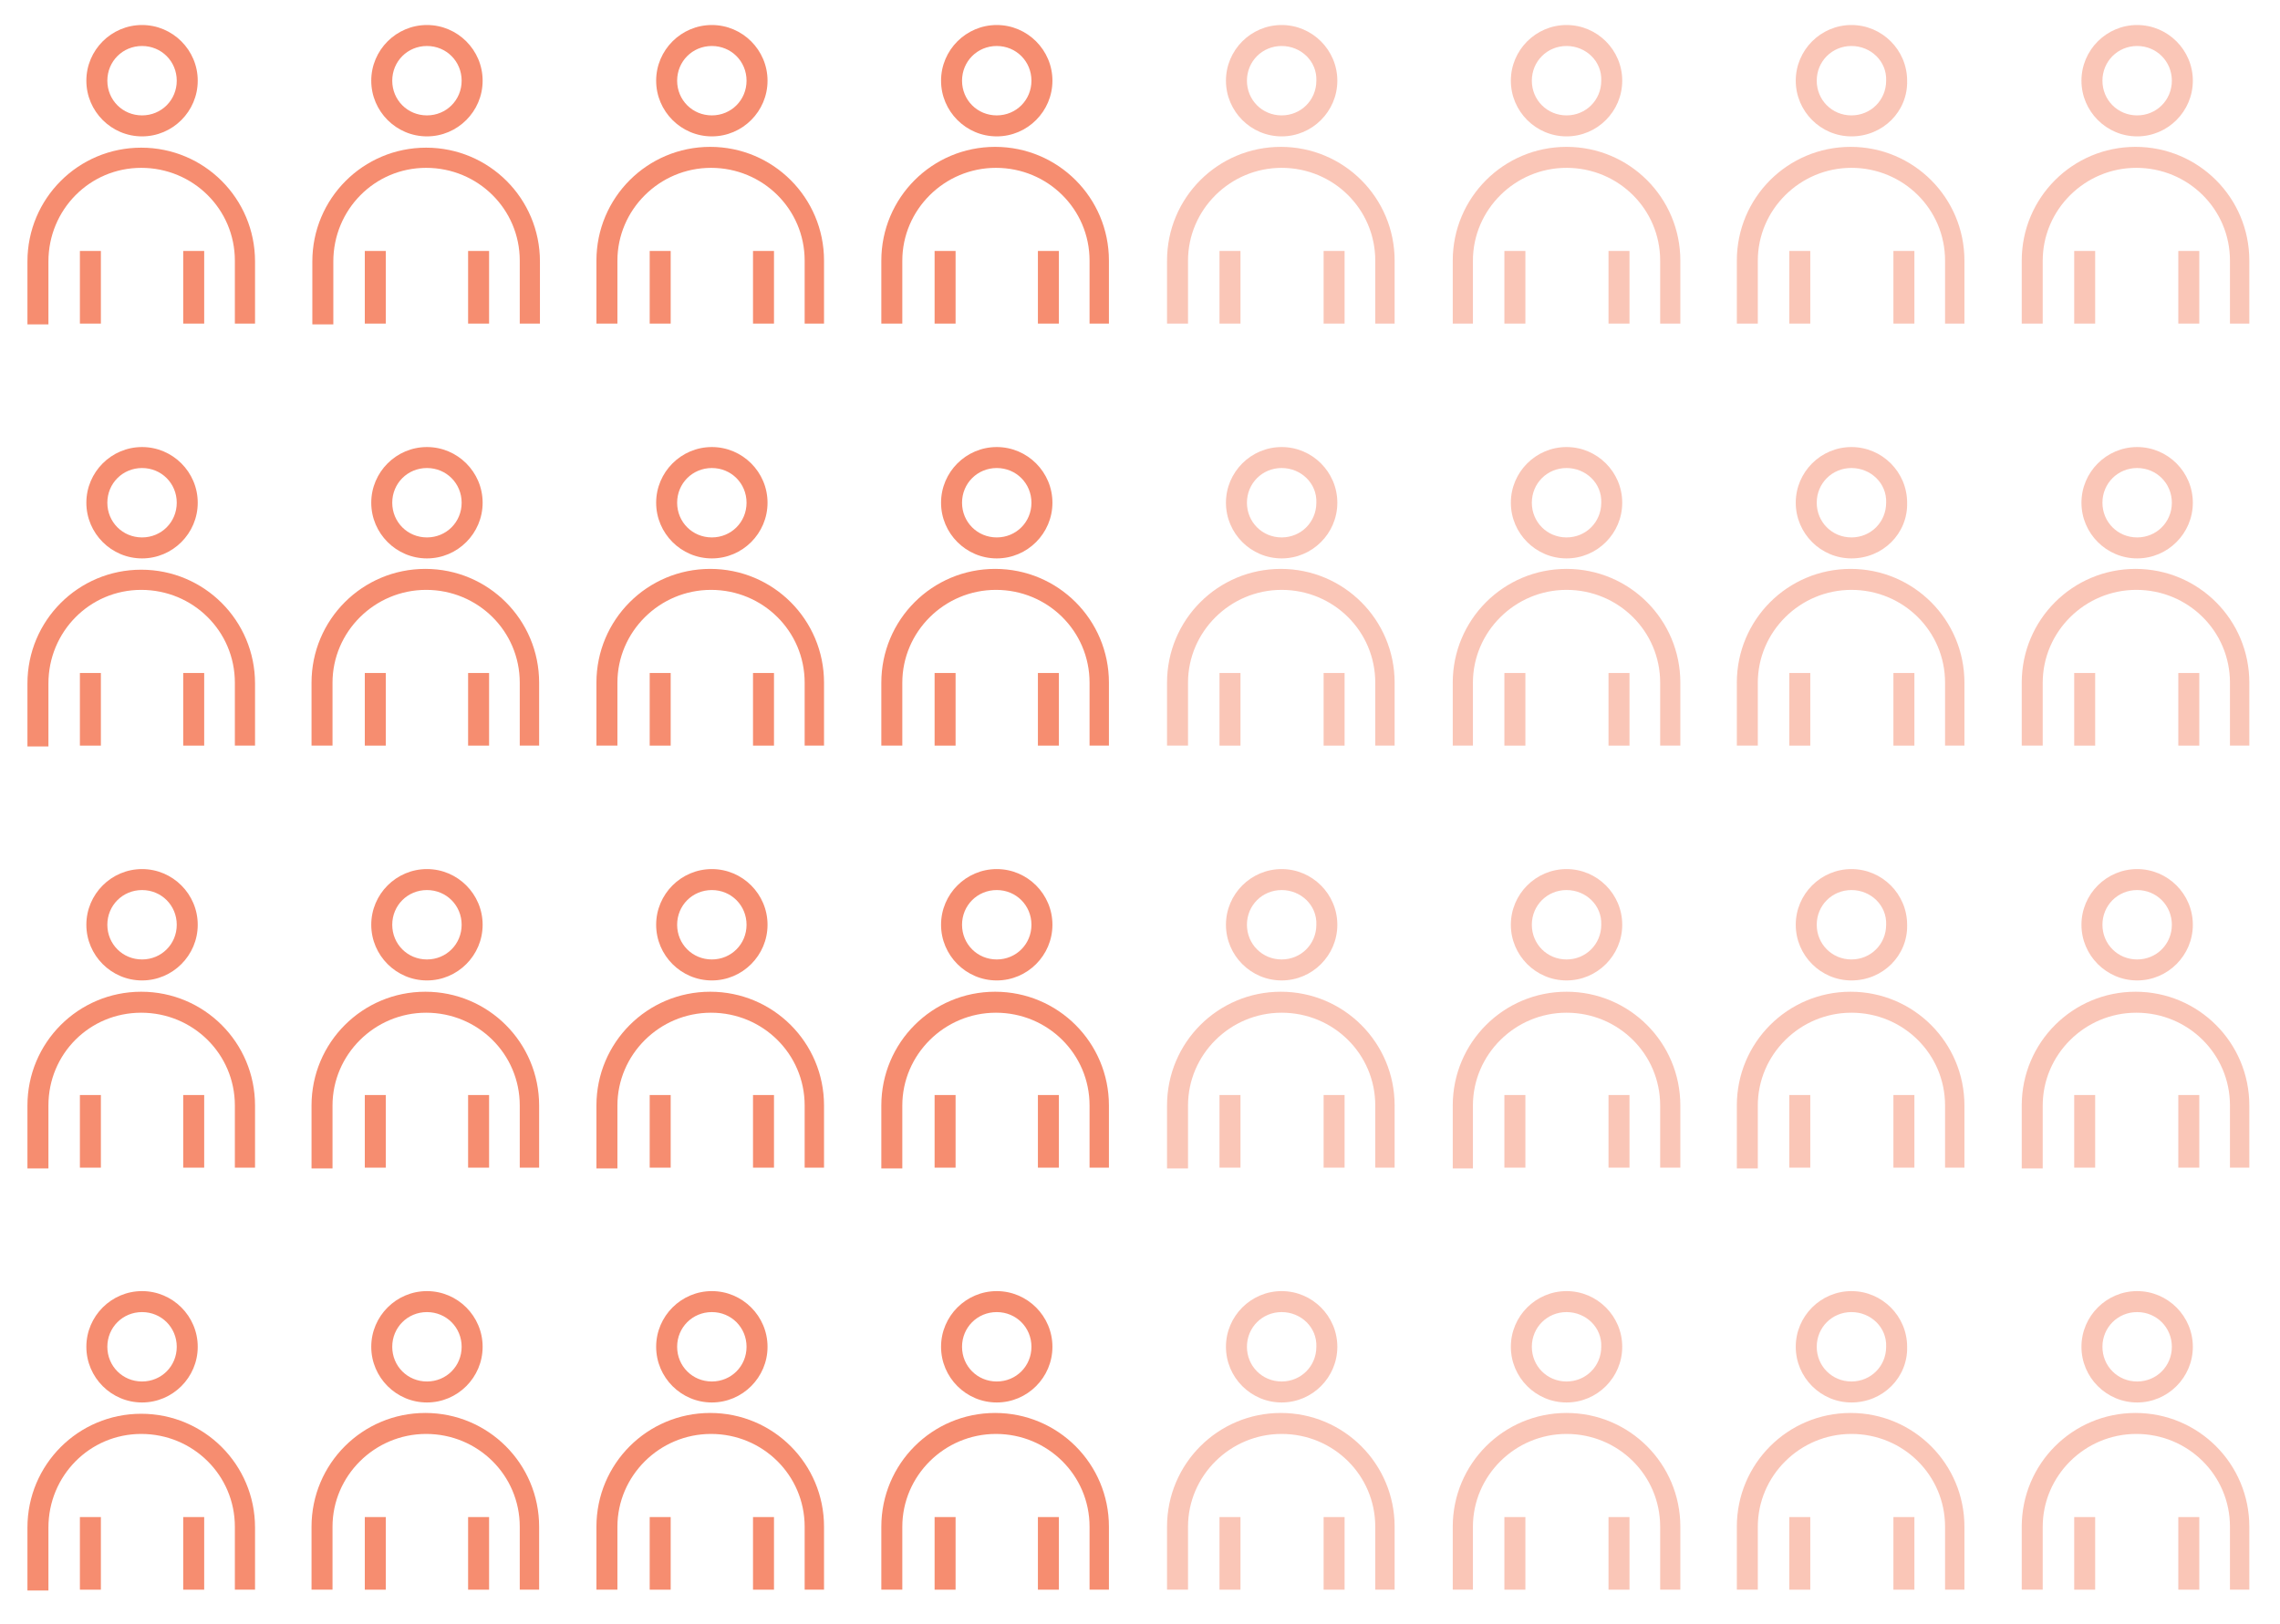
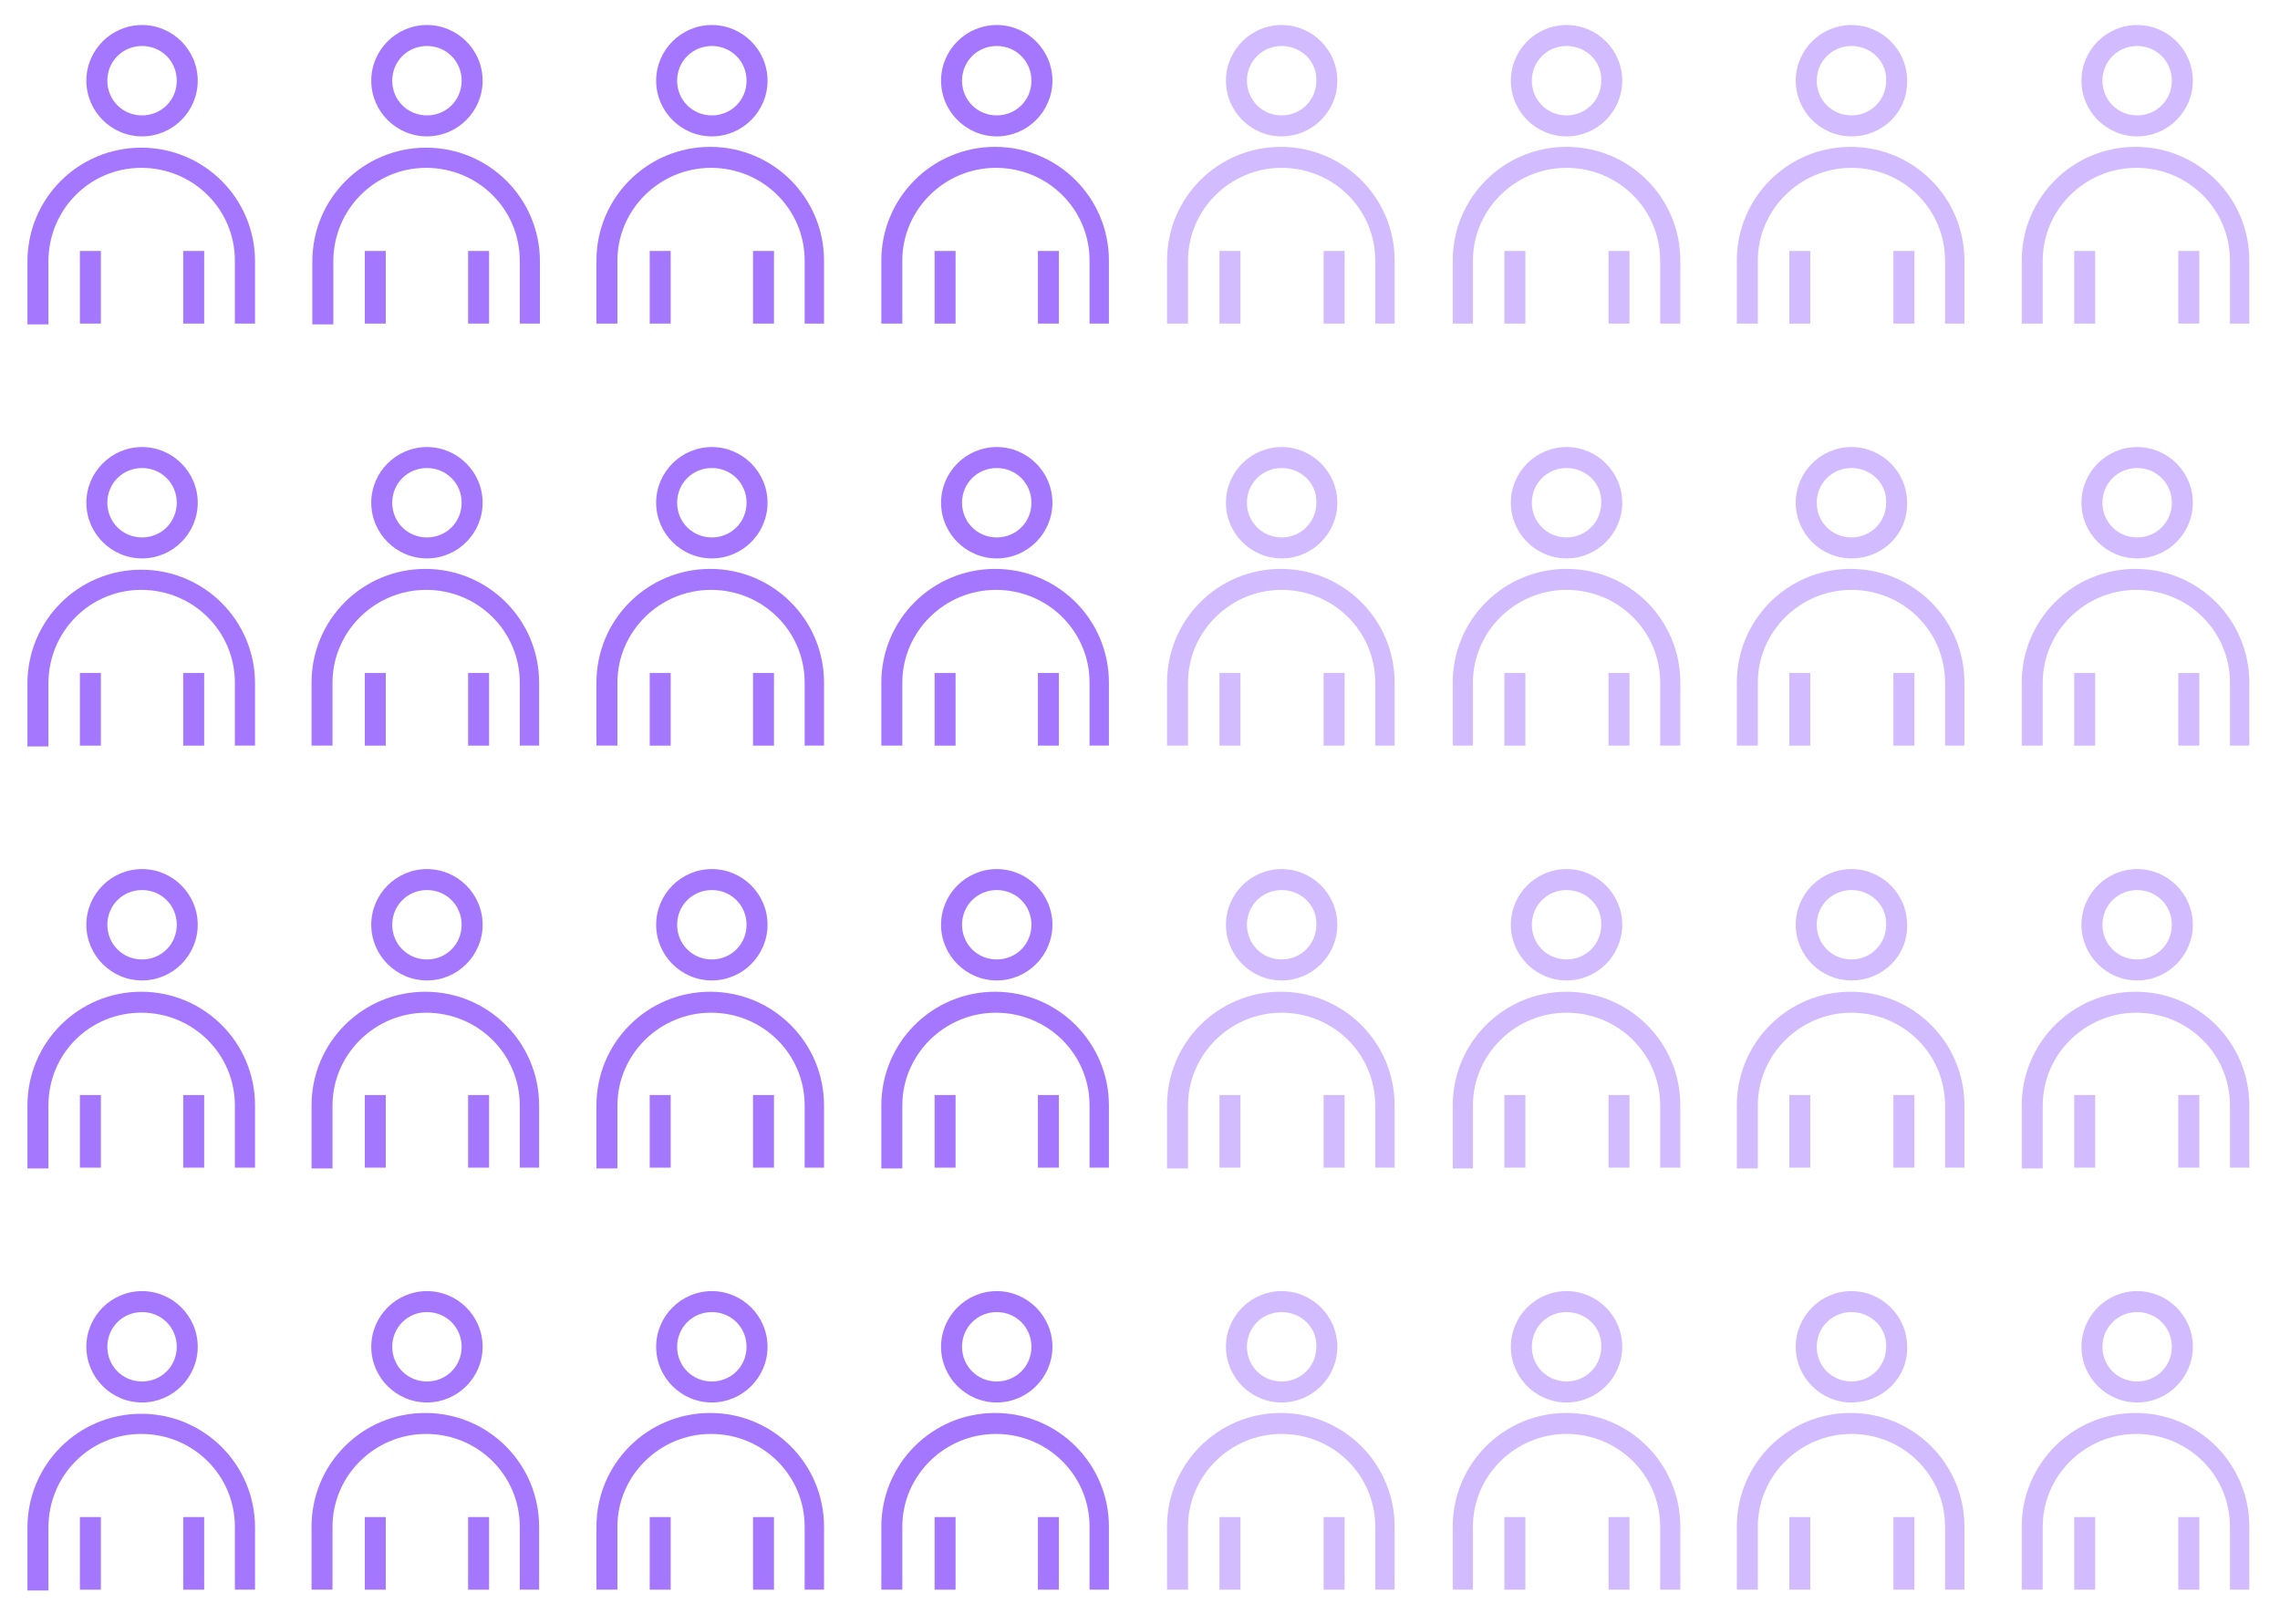
<svg xmlns="http://www.w3.org/2000/svg" version="1.1" id="Layer_1" x="0px" y="0px" viewBox="0 0 282.5 201.2" style="enable-background:new 0 0 282.5 201.2;" xml:space="preserve">
  <style type="text/css">
- 	.st0{fill:#F68D70;}
+ 	.st0{fill:#a577ff;}
	.st1{opacity:0.5;}
</style>
  <g>
    <path class="st0" d="M17.6,16.9c-3.8,0-6.9-3.1-6.9-6.9c0-3.8,3.1-6.9,6.9-6.9c3.8,0,6.9,3.1,6.9,6.9   C24.5,13.8,21.4,16.9,17.6,16.9z M17.6,5.7c-2.4,0-4.3,1.9-4.3,4.3c0,2.4,1.9,4.3,4.3,4.3c2.4,0,4.3-1.9,4.3-4.3   C21.9,7.6,20,5.7,17.6,5.7z" />
    <path class="st0" d="M31.7,40.1h-2.6v-7.8c0-6.4-5.2-11.5-11.6-11.5S6,26,6,32.4v7.8H3.4v-7.8c0-7.8,6.3-14.1,14.1-14.1   c7.8,0,14.1,6.3,14.1,14.1V40.1z" />
    <rect x="22.7" y="31.1" class="st0" width="2.6" height="9" />
    <rect x="9.9" y="31.1" class="st0" width="2.6" height="9" />
  </g>
  <g>
    <path class="st0" d="M52.9,16.9c-3.8,0-6.9-3.1-6.9-6.9c0-3.8,3.1-6.9,6.9-6.9c3.8,0,6.9,3.1,6.9,6.9   C59.8,13.8,56.7,16.9,52.9,16.9z M52.9,5.7c-2.4,0-4.3,1.9-4.3,4.3c0,2.4,1.9,4.3,4.3,4.3c2.4,0,4.3-1.9,4.3-4.3   C57.2,7.6,55.3,5.7,52.9,5.7z" />
    <path class="st0" d="M67,40.1h-2.6v-7.8c0-6.4-5.2-11.5-11.6-11.5S41.3,26,41.3,32.4v7.8h-2.6v-7.8c0-7.8,6.3-14.1,14.1-14.1   c7.8,0,14.1,6.3,14.1,14.1V40.1z" />
    <rect x="58" y="31.1" class="st0" width="2.6" height="9" />
    <rect x="45.2" y="31.1" class="st0" width="2.6" height="9" />
  </g>
  <g>
    <path class="st0" d="M88.2,16.9c-3.8,0-6.9-3.1-6.9-6.9c0-3.8,3.1-6.9,6.9-6.9c3.8,0,6.9,3.1,6.9,6.9C95.1,13.8,92,16.9,88.2,16.9z    M88.2,5.7c-2.4,0-4.3,1.9-4.3,4.3c0,2.4,1.9,4.3,4.3,4.3c2.4,0,4.3-1.9,4.3-4.3C92.5,7.6,90.6,5.7,88.2,5.7z" />
    <path class="st0" d="M102.3,40.1h-2.6v-7.8c0-6.4-5.2-11.5-11.6-11.5c-6.4,0-11.6,5.2-11.6,11.5v7.8h-2.6v-7.8   c0-7.8,6.3-14.1,14.1-14.1c7.8,0,14.1,6.3,14.1,14.1V40.1z" />
    <rect x="93.3" y="31.1" class="st0" width="2.6" height="9" />
    <rect x="80.5" y="31.1" class="st0" width="2.6" height="9" />
  </g>
  <g>
    <path class="st0" d="M123.5,16.9c-3.8,0-6.9-3.1-6.9-6.9c0-3.8,3.1-6.9,6.9-6.9c3.8,0,6.9,3.1,6.9,6.9   C130.4,13.8,127.3,16.9,123.5,16.9z M123.5,5.7c-2.4,0-4.3,1.9-4.3,4.3c0,2.4,1.9,4.3,4.3,4.3c2.4,0,4.3-1.9,4.3-4.3   C127.8,7.6,125.9,5.7,123.5,5.7z" />
    <path class="st0" d="M137.6,40.1h-2.6v-7.8c0-6.4-5.2-11.5-11.6-11.5s-11.6,5.2-11.6,11.5v7.8h-2.6v-7.8c0-7.8,6.3-14.1,14.1-14.1   c7.8,0,14.1,6.3,14.1,14.1V40.1z" />
    <rect x="128.6" y="31.1" class="st0" width="2.6" height="9" />
    <rect x="115.8" y="31.1" class="st0" width="2.6" height="9" />
  </g>
  <g class="st1">
    <path class="st0" d="M158.8,16.9c-3.8,0-6.9-3.1-6.9-6.9c0-3.8,3.1-6.9,6.9-6.9c3.8,0,6.9,3.1,6.9,6.9   C165.7,13.8,162.6,16.9,158.8,16.9z M158.8,5.7c-2.4,0-4.3,1.9-4.3,4.3c0,2.4,1.9,4.3,4.3,4.3c2.4,0,4.3-1.9,4.3-4.3   C163.2,7.6,161.2,5.7,158.8,5.7z" />
    <path class="st0" d="M173,40.1h-2.6v-7.8c0-6.4-5.2-11.5-11.6-11.5s-11.6,5.2-11.6,11.5v7.8h-2.6v-7.8c0-7.8,6.3-14.1,14.1-14.1   c7.8,0,14.1,6.3,14.1,14.1V40.1z" />
    <rect x="164" y="31.1" class="st0" width="2.6" height="9" />
    <rect x="151.1" y="31.1" class="st0" width="2.6" height="9" />
  </g>
  <g class="st1">
    <path class="st0" d="M194.1,16.9c-3.8,0-6.9-3.1-6.9-6.9c0-3.8,3.1-6.9,6.9-6.9c3.8,0,6.9,3.1,6.9,6.9   C201,13.8,197.9,16.9,194.1,16.9z M194.1,5.7c-2.4,0-4.3,1.9-4.3,4.3c0,2.4,1.9,4.3,4.3,4.3c2.4,0,4.3-1.9,4.3-4.3   C198.5,7.6,196.5,5.7,194.1,5.7z" />
    <path class="st0" d="M208.3,40.1h-2.6v-7.8c0-6.4-5.2-11.5-11.6-11.5s-11.6,5.2-11.6,11.5v7.8H180v-7.8c0-7.8,6.3-14.1,14.1-14.1   c7.8,0,14.1,6.3,14.1,14.1V40.1z" />
    <rect x="199.3" y="31.1" class="st0" width="2.6" height="9" />
    <rect x="186.4" y="31.1" class="st0" width="2.6" height="9" />
  </g>
  <g class="st1">
    <path class="st0" d="M229.4,16.9c-3.8,0-6.9-3.1-6.9-6.9c0-3.8,3.1-6.9,6.9-6.9c3.8,0,6.9,3.1,6.9,6.9   C236.4,13.8,233.3,16.9,229.4,16.9z M229.4,5.7c-2.4,0-4.3,1.9-4.3,4.3c0,2.4,1.9,4.3,4.3,4.3c2.4,0,4.3-1.9,4.3-4.3   C233.8,7.6,231.8,5.7,229.4,5.7z" />
    <path class="st0" d="M243.6,40.1H241v-7.8c0-6.4-5.2-11.5-11.6-11.5c-6.4,0-11.6,5.2-11.6,11.5v7.8h-2.6v-7.8   c0-7.8,6.3-14.1,14.1-14.1c7.8,0,14.1,6.3,14.1,14.1V40.1z" />
    <rect x="234.6" y="31.1" class="st0" width="2.6" height="9" />
    <rect x="221.7" y="31.1" class="st0" width="2.6" height="9" />
  </g>
  <g class="st1">
    <path class="st0" d="M264.8,16.9c-3.8,0-6.9-3.1-6.9-6.9c0-3.8,3.1-6.9,6.9-6.9c3.8,0,6.9,3.1,6.9,6.9   C271.7,13.8,268.6,16.9,264.8,16.9z M264.8,5.7c-2.4,0-4.3,1.9-4.3,4.3c0,2.4,1.9,4.3,4.3,4.3c2.4,0,4.3-1.9,4.3-4.3   C269.1,7.6,267.2,5.7,264.8,5.7z" />
    <path class="st0" d="M278.9,40.1h-2.6v-7.8c0-6.4-5.2-11.5-11.6-11.5s-11.6,5.2-11.6,11.5v7.8h-2.6v-7.8c0-7.8,6.3-14.1,14.1-14.1   c7.8,0,14.1,6.3,14.1,14.1V40.1z" />
    <rect x="269.9" y="31.1" class="st0" width="2.6" height="9" />
    <rect x="257" y="31.1" class="st0" width="2.6" height="9" />
  </g>
  <g>
    <path class="st0" d="M17.6,69.2c-3.8,0-6.9-3.1-6.9-6.9c0-3.8,3.1-6.9,6.9-6.9c3.8,0,6.9,3.1,6.9,6.9   C24.5,66.1,21.4,69.2,17.6,69.2z M17.6,58c-2.4,0-4.3,1.9-4.3,4.3c0,2.4,1.9,4.3,4.3,4.3c2.4,0,4.3-1.9,4.3-4.3   C21.9,59.9,20,58,17.6,58z" />
    <path class="st0" d="M31.7,92.4h-2.6v-7.8c0-6.4-5.2-11.5-11.6-11.5S6,78.3,6,84.7v7.8H3.4v-7.8c0-7.8,6.3-14.1,14.1-14.1   c7.8,0,14.1,6.3,14.1,14.1V92.4z" />
    <rect x="22.7" y="83.4" class="st0" width="2.6" height="9" />
    <rect x="9.9" y="83.4" class="st0" width="2.6" height="9" />
  </g>
  <g>
    <path class="st0" d="M52.9,69.2c-3.8,0-6.9-3.1-6.9-6.9c0-3.8,3.1-6.9,6.9-6.9c3.8,0,6.9,3.1,6.9,6.9   C59.8,66.1,56.7,69.2,52.9,69.2z M52.9,58c-2.4,0-4.3,1.9-4.3,4.3c0,2.4,1.9,4.3,4.3,4.3c2.4,0,4.3-1.9,4.3-4.3   C57.2,59.9,55.3,58,52.9,58z" />
    <path class="st0" d="M67,92.4h-2.6v-7.8c0-6.4-5.2-11.5-11.6-11.5s-11.6,5.2-11.6,11.5v7.8h-2.6v-7.8c0-7.8,6.3-14.1,14.1-14.1   c7.8,0,14.1,6.3,14.1,14.1V92.4z" />
    <rect x="58" y="83.4" class="st0" width="2.6" height="9" />
    <rect x="45.2" y="83.4" class="st0" width="2.6" height="9" />
  </g>
  <g>
    <path class="st0" d="M88.2,69.2c-3.8,0-6.9-3.1-6.9-6.9c0-3.8,3.1-6.9,6.9-6.9c3.8,0,6.9,3.1,6.9,6.9C95.1,66.1,92,69.2,88.2,69.2z    M88.2,58c-2.4,0-4.3,1.9-4.3,4.3c0,2.4,1.9,4.3,4.3,4.3c2.4,0,4.3-1.9,4.3-4.3C92.5,59.9,90.6,58,88.2,58z" />
    <path class="st0" d="M102.3,92.4h-2.6v-7.8c0-6.4-5.2-11.5-11.6-11.5c-6.4,0-11.6,5.2-11.6,11.5v7.8h-2.6v-7.8   c0-7.8,6.3-14.1,14.1-14.1c7.8,0,14.1,6.3,14.1,14.1V92.4z" />
    <rect x="93.3" y="83.4" class="st0" width="2.6" height="9" />
    <rect x="80.5" y="83.4" class="st0" width="2.6" height="9" />
  </g>
  <g>
    <path class="st0" d="M123.5,69.2c-3.8,0-6.9-3.1-6.9-6.9c0-3.8,3.1-6.9,6.9-6.9c3.8,0,6.9,3.1,6.9,6.9   C130.4,66.1,127.3,69.2,123.5,69.2z M123.5,58c-2.4,0-4.3,1.9-4.3,4.3c0,2.4,1.9,4.3,4.3,4.3c2.4,0,4.3-1.9,4.3-4.3   C127.8,59.9,125.9,58,123.5,58z" />
    <path class="st0" d="M137.6,92.4h-2.6v-7.8c0-6.4-5.2-11.5-11.6-11.5s-11.6,5.2-11.6,11.5v7.8h-2.6v-7.8c0-7.8,6.3-14.1,14.1-14.1   c7.8,0,14.1,6.3,14.1,14.1V92.4z" />
    <rect x="128.6" y="83.4" class="st0" width="2.6" height="9" />
    <rect x="115.8" y="83.4" class="st0" width="2.6" height="9" />
  </g>
  <g class="st1">
    <path class="st0" d="M158.8,69.2c-3.8,0-6.9-3.1-6.9-6.9c0-3.8,3.1-6.9,6.9-6.9c3.8,0,6.9,3.1,6.9,6.9   C165.7,66.1,162.6,69.2,158.8,69.2z M158.8,58c-2.4,0-4.3,1.9-4.3,4.3c0,2.4,1.9,4.3,4.3,4.3c2.4,0,4.3-1.9,4.3-4.3   C163.2,59.9,161.2,58,158.8,58z" />
    <path class="st0" d="M173,92.4h-2.6v-7.8c0-6.4-5.2-11.5-11.6-11.5s-11.6,5.2-11.6,11.5v7.8h-2.6v-7.8c0-7.8,6.3-14.1,14.1-14.1   c7.8,0,14.1,6.3,14.1,14.1V92.4z" />
    <rect x="164" y="83.4" class="st0" width="2.6" height="9" />
    <rect x="151.1" y="83.4" class="st0" width="2.6" height="9" />
  </g>
  <g class="st1">
    <path class="st0" d="M194.1,69.2c-3.8,0-6.9-3.1-6.9-6.9c0-3.8,3.1-6.9,6.9-6.9c3.8,0,6.9,3.1,6.9,6.9   C201,66.1,197.9,69.2,194.1,69.2z M194.1,58c-2.4,0-4.3,1.9-4.3,4.3c0,2.4,1.9,4.3,4.3,4.3c2.4,0,4.3-1.9,4.3-4.3   C198.5,59.9,196.5,58,194.1,58z" />
    <path class="st0" d="M208.3,92.4h-2.6v-7.8c0-6.4-5.2-11.5-11.6-11.5s-11.6,5.2-11.6,11.5v7.8H180v-7.8c0-7.8,6.3-14.1,14.1-14.1   c7.8,0,14.1,6.3,14.1,14.1V92.4z" />
    <rect x="199.3" y="83.4" class="st0" width="2.6" height="9" />
    <rect x="186.4" y="83.4" class="st0" width="2.6" height="9" />
  </g>
  <g class="st1">
    <path class="st0" d="M229.4,69.2c-3.8,0-6.9-3.1-6.9-6.9c0-3.8,3.1-6.9,6.9-6.9c3.8,0,6.9,3.1,6.9,6.9   C236.4,66.1,233.3,69.2,229.4,69.2z M229.4,58c-2.4,0-4.3,1.9-4.3,4.3c0,2.4,1.9,4.3,4.3,4.3c2.4,0,4.3-1.9,4.3-4.3   C233.8,59.9,231.8,58,229.4,58z" />
    <path class="st0" d="M243.6,92.4H241v-7.8c0-6.4-5.2-11.5-11.6-11.5c-6.4,0-11.6,5.2-11.6,11.5v7.8h-2.6v-7.8   c0-7.8,6.3-14.1,14.1-14.1c7.8,0,14.1,6.3,14.1,14.1V92.4z" />
    <rect x="234.6" y="83.4" class="st0" width="2.6" height="9" />
    <rect x="221.7" y="83.4" class="st0" width="2.6" height="9" />
  </g>
  <g class="st1">
    <path class="st0" d="M264.8,69.2c-3.8,0-6.9-3.1-6.9-6.9c0-3.8,3.1-6.9,6.9-6.9c3.8,0,6.9,3.1,6.9,6.9   C271.7,66.1,268.6,69.2,264.8,69.2z M264.8,58c-2.4,0-4.3,1.9-4.3,4.3c0,2.4,1.9,4.3,4.3,4.3c2.4,0,4.3-1.9,4.3-4.3   C269.1,59.9,267.2,58,264.8,58z" />
    <path class="st0" d="M278.9,92.4h-2.6v-7.8c0-6.4-5.2-11.5-11.6-11.5s-11.6,5.2-11.6,11.5v7.8h-2.6v-7.8c0-7.8,6.3-14.1,14.1-14.1   c7.8,0,14.1,6.3,14.1,14.1V92.4z" />
    <rect x="269.9" y="83.4" class="st0" width="2.6" height="9" />
    <rect x="257" y="83.4" class="st0" width="2.6" height="9" />
  </g>
  <g>
    <path class="st0" d="M17.6,121.5c-3.8,0-6.9-3.1-6.9-6.9c0-3.8,3.1-6.9,6.9-6.9c3.8,0,6.9,3.1,6.9,6.9   C24.5,118.4,21.4,121.5,17.6,121.5z M17.6,110.3c-2.4,0-4.3,1.9-4.3,4.3c0,2.4,1.9,4.3,4.3,4.3c2.4,0,4.3-1.9,4.3-4.3   C21.9,112.2,20,110.3,17.6,110.3z" />
    <path class="st0" d="M31.7,144.7h-2.6V137c0-6.4-5.2-11.5-11.6-11.5S6,130.6,6,137v7.8H3.4V137c0-7.8,6.3-14.1,14.1-14.1   c7.8,0,14.1,6.3,14.1,14.1V144.7z" />
    <rect x="22.7" y="135.7" class="st0" width="2.6" height="9" />
    <rect x="9.9" y="135.7" class="st0" width="2.6" height="9" />
  </g>
  <g>
    <path class="st0" d="M52.9,121.5c-3.8,0-6.9-3.1-6.9-6.9c0-3.8,3.1-6.9,6.9-6.9c3.8,0,6.9,3.1,6.9,6.9   C59.8,118.4,56.7,121.5,52.9,121.5z M52.9,110.3c-2.4,0-4.3,1.9-4.3,4.3c0,2.4,1.9,4.3,4.3,4.3c2.4,0,4.3-1.9,4.3-4.3   C57.2,112.2,55.3,110.3,52.9,110.3z" />
    <path class="st0" d="M67,144.7h-2.6V137c0-6.4-5.2-11.5-11.6-11.5s-11.6,5.2-11.6,11.5v7.8h-2.6V137c0-7.8,6.3-14.1,14.1-14.1   c7.8,0,14.1,6.3,14.1,14.1V144.7z" />
    <rect x="58" y="135.7" class="st0" width="2.6" height="9" />
    <rect x="45.2" y="135.7" class="st0" width="2.6" height="9" />
  </g>
  <g>
    <path class="st0" d="M88.2,121.5c-3.8,0-6.9-3.1-6.9-6.9c0-3.8,3.1-6.9,6.9-6.9c3.8,0,6.9,3.1,6.9,6.9   C95.1,118.4,92,121.5,88.2,121.5z M88.2,110.3c-2.4,0-4.3,1.9-4.3,4.3c0,2.4,1.9,4.3,4.3,4.3c2.4,0,4.3-1.9,4.3-4.3   C92.5,112.2,90.6,110.3,88.2,110.3z" />
    <path class="st0" d="M102.3,144.7h-2.6V137c0-6.4-5.2-11.5-11.6-11.5c-6.4,0-11.6,5.2-11.6,11.5v7.8h-2.6V137   c0-7.8,6.3-14.1,14.1-14.1c7.8,0,14.1,6.3,14.1,14.1V144.7z" />
    <rect x="93.3" y="135.7" class="st0" width="2.6" height="9" />
    <rect x="80.5" y="135.7" class="st0" width="2.6" height="9" />
  </g>
  <g>
    <path class="st0" d="M123.5,121.5c-3.8,0-6.9-3.1-6.9-6.9c0-3.8,3.1-6.9,6.9-6.9c3.8,0,6.9,3.1,6.9,6.9   C130.4,118.4,127.3,121.5,123.5,121.5z M123.5,110.3c-2.4,0-4.3,1.9-4.3,4.3c0,2.4,1.9,4.3,4.3,4.3c2.4,0,4.3-1.9,4.3-4.3   C127.8,112.2,125.9,110.3,123.5,110.3z" />
    <path class="st0" d="M137.6,144.7h-2.6V137c0-6.4-5.2-11.5-11.6-11.5s-11.6,5.2-11.6,11.5v7.8h-2.6V137c0-7.8,6.3-14.1,14.1-14.1   c7.8,0,14.1,6.3,14.1,14.1V144.7z" />
    <rect x="128.6" y="135.7" class="st0" width="2.6" height="9" />
    <rect x="115.8" y="135.7" class="st0" width="2.6" height="9" />
  </g>
  <g class="st1">
    <path class="st0" d="M158.8,121.5c-3.8,0-6.9-3.1-6.9-6.9c0-3.8,3.1-6.9,6.9-6.9c3.8,0,6.9,3.1,6.9,6.9   C165.7,118.4,162.6,121.5,158.8,121.5z M158.8,110.3c-2.4,0-4.3,1.9-4.3,4.3c0,2.4,1.9,4.3,4.3,4.3c2.4,0,4.3-1.9,4.3-4.3   C163.2,112.2,161.2,110.3,158.8,110.3z" />
    <path class="st0" d="M173,144.7h-2.6V137c0-6.4-5.2-11.5-11.6-11.5s-11.6,5.2-11.6,11.5v7.8h-2.6V137c0-7.8,6.3-14.1,14.1-14.1   c7.8,0,14.1,6.3,14.1,14.1V144.7z" />
    <rect x="164" y="135.7" class="st0" width="2.6" height="9" />
    <rect x="151.1" y="135.7" class="st0" width="2.6" height="9" />
  </g>
  <g class="st1">
    <path class="st0" d="M194.1,121.5c-3.8,0-6.9-3.1-6.9-6.9c0-3.8,3.1-6.9,6.9-6.9c3.8,0,6.9,3.1,6.9,6.9   C201,118.4,197.9,121.5,194.1,121.5z M194.1,110.3c-2.4,0-4.3,1.9-4.3,4.3c0,2.4,1.9,4.3,4.3,4.3c2.4,0,4.3-1.9,4.3-4.3   C198.5,112.2,196.5,110.3,194.1,110.3z" />
    <path class="st0" d="M208.3,144.7h-2.6V137c0-6.4-5.2-11.5-11.6-11.5s-11.6,5.2-11.6,11.5v7.8H180V137c0-7.8,6.3-14.1,14.1-14.1   c7.8,0,14.1,6.3,14.1,14.1V144.7z" />
    <rect x="199.3" y="135.7" class="st0" width="2.6" height="9" />
    <rect x="186.4" y="135.7" class="st0" width="2.6" height="9" />
  </g>
  <g class="st1">
    <path class="st0" d="M229.4,121.5c-3.8,0-6.9-3.1-6.9-6.9c0-3.8,3.1-6.9,6.9-6.9c3.8,0,6.9,3.1,6.9,6.9   C236.4,118.4,233.3,121.5,229.4,121.5z M229.4,110.3c-2.4,0-4.3,1.9-4.3,4.3c0,2.4,1.9,4.3,4.3,4.3c2.4,0,4.3-1.9,4.3-4.3   C233.8,112.2,231.8,110.3,229.4,110.3z" />
    <path class="st0" d="M243.6,144.7H241V137c0-6.4-5.2-11.5-11.6-11.5c-6.4,0-11.6,5.2-11.6,11.5v7.8h-2.6V137   c0-7.8,6.3-14.1,14.1-14.1c7.8,0,14.1,6.3,14.1,14.1V144.7z" />
    <rect x="234.6" y="135.7" class="st0" width="2.6" height="9" />
    <rect x="221.7" y="135.7" class="st0" width="2.6" height="9" />
  </g>
  <g class="st1">
    <path class="st0" d="M264.8,121.5c-3.8,0-6.9-3.1-6.9-6.9c0-3.8,3.1-6.9,6.9-6.9c3.8,0,6.9,3.1,6.9,6.9   C271.7,118.4,268.6,121.5,264.8,121.5z M264.8,110.3c-2.4,0-4.3,1.9-4.3,4.3c0,2.4,1.9,4.3,4.3,4.3c2.4,0,4.3-1.9,4.3-4.3   C269.1,112.2,267.2,110.3,264.8,110.3z" />
    <path class="st0" d="M278.9,144.7h-2.6V137c0-6.4-5.2-11.5-11.6-11.5s-11.6,5.2-11.6,11.5v7.8h-2.6V137c0-7.8,6.3-14.1,14.1-14.1   c7.8,0,14.1,6.3,14.1,14.1V144.7z" />
    <rect x="269.9" y="135.7" class="st0" width="2.6" height="9" />
    <rect x="257" y="135.7" class="st0" width="2.6" height="9" />
  </g>
  <g>
    <path class="st0" d="M17.6,173.8c-3.8,0-6.9-3.1-6.9-6.9c0-3.8,3.1-6.9,6.9-6.9c3.8,0,6.9,3.1,6.9,6.9   C24.5,170.7,21.4,173.8,17.6,173.8z M17.6,162.6c-2.4,0-4.3,1.9-4.3,4.3c0,2.4,1.9,4.3,4.3,4.3c2.4,0,4.3-1.9,4.3-4.3   C21.9,164.5,20,162.6,17.6,162.6z" />
    <path class="st0" d="M31.7,197h-2.6v-7.8c0-6.4-5.2-11.5-11.6-11.5S6,182.9,6,189.3v7.8H3.4v-7.8c0-7.8,6.3-14.1,14.1-14.1   c7.8,0,14.1,6.3,14.1,14.1V197z" />
    <rect x="22.7" y="188" class="st0" width="2.6" height="9" />
    <rect x="9.9" y="188" class="st0" width="2.6" height="9" />
  </g>
  <g>
    <path class="st0" d="M52.9,173.8c-3.8,0-6.9-3.1-6.9-6.9c0-3.8,3.1-6.9,6.9-6.9c3.8,0,6.9,3.1,6.9,6.9   C59.8,170.7,56.7,173.8,52.9,173.8z M52.9,162.6c-2.4,0-4.3,1.9-4.3,4.3c0,2.4,1.9,4.3,4.3,4.3c2.4,0,4.3-1.9,4.3-4.3   C57.2,164.5,55.3,162.6,52.9,162.6z" />
    <path class="st0" d="M67,197h-2.6v-7.8c0-6.4-5.2-11.5-11.6-11.5s-11.6,5.2-11.6,11.5v7.8h-2.6v-7.8c0-7.8,6.3-14.1,14.1-14.1   c7.8,0,14.1,6.3,14.1,14.1V197z" />
    <rect x="58" y="188" class="st0" width="2.6" height="9" />
    <rect x="45.2" y="188" class="st0" width="2.6" height="9" />
  </g>
  <g>
    <path class="st0" d="M88.2,173.8c-3.8,0-6.9-3.1-6.9-6.9c0-3.8,3.1-6.9,6.9-6.9c3.8,0,6.9,3.1,6.9,6.9   C95.1,170.7,92,173.8,88.2,173.8z M88.2,162.6c-2.4,0-4.3,1.9-4.3,4.3c0,2.4,1.9,4.3,4.3,4.3c2.4,0,4.3-1.9,4.3-4.3   C92.5,164.5,90.6,162.6,88.2,162.6z" />
    <path class="st0" d="M102.3,197h-2.6v-7.8c0-6.4-5.2-11.5-11.6-11.5c-6.4,0-11.6,5.2-11.6,11.5v7.8h-2.6v-7.8   c0-7.8,6.3-14.1,14.1-14.1c7.8,0,14.1,6.3,14.1,14.1V197z" />
    <rect x="93.3" y="188" class="st0" width="2.6" height="9" />
    <rect x="80.5" y="188" class="st0" width="2.6" height="9" />
  </g>
  <g>
    <path class="st0" d="M123.5,173.8c-3.8,0-6.9-3.1-6.9-6.9c0-3.8,3.1-6.9,6.9-6.9c3.8,0,6.9,3.1,6.9,6.9   C130.4,170.7,127.3,173.8,123.5,173.8z M123.5,162.6c-2.4,0-4.3,1.9-4.3,4.3c0,2.4,1.9,4.3,4.3,4.3c2.4,0,4.3-1.9,4.3-4.3   C127.8,164.5,125.9,162.6,123.5,162.6z" />
    <path class="st0" d="M137.6,197h-2.6v-7.8c0-6.4-5.2-11.5-11.6-11.5s-11.6,5.2-11.6,11.5v7.8h-2.6v-7.8c0-7.8,6.3-14.1,14.1-14.1   c7.8,0,14.1,6.3,14.1,14.1V197z" />
    <rect x="128.6" y="188" class="st0" width="2.6" height="9" />
    <rect x="115.8" y="188" class="st0" width="2.6" height="9" />
  </g>
  <g class="st1">
    <path class="st0" d="M158.8,173.8c-3.8,0-6.9-3.1-6.9-6.9c0-3.8,3.1-6.9,6.9-6.9c3.8,0,6.9,3.1,6.9,6.9   C165.7,170.7,162.6,173.8,158.8,173.8z M158.8,162.6c-2.4,0-4.3,1.9-4.3,4.3c0,2.4,1.9,4.3,4.3,4.3c2.4,0,4.3-1.9,4.3-4.3   C163.2,164.5,161.2,162.6,158.8,162.6z" />
    <path class="st0" d="M173,197h-2.6v-7.8c0-6.4-5.2-11.5-11.6-11.5s-11.6,5.2-11.6,11.5v7.8h-2.6v-7.8c0-7.8,6.3-14.1,14.1-14.1   c7.8,0,14.1,6.3,14.1,14.1V197z" />
    <rect x="164" y="188" class="st0" width="2.6" height="9" />
    <rect x="151.1" y="188" class="st0" width="2.6" height="9" />
  </g>
  <g class="st1">
    <path class="st0" d="M194.1,173.8c-3.8,0-6.9-3.1-6.9-6.9c0-3.8,3.1-6.9,6.9-6.9c3.8,0,6.9,3.1,6.9,6.9   C201,170.7,197.9,173.8,194.1,173.8z M194.1,162.6c-2.4,0-4.3,1.9-4.3,4.3c0,2.4,1.9,4.3,4.3,4.3c2.4,0,4.3-1.9,4.3-4.3   C198.5,164.5,196.5,162.6,194.1,162.6z" />
    <path class="st0" d="M208.3,197h-2.6v-7.8c0-6.4-5.2-11.5-11.6-11.5s-11.6,5.2-11.6,11.5v7.8H180v-7.8c0-7.8,6.3-14.1,14.1-14.1   c7.8,0,14.1,6.3,14.1,14.1V197z" />
    <rect x="199.3" y="188" class="st0" width="2.6" height="9" />
    <rect x="186.4" y="188" class="st0" width="2.6" height="9" />
  </g>
  <g class="st1">
    <path class="st0" d="M229.4,173.8c-3.8,0-6.9-3.1-6.9-6.9c0-3.8,3.1-6.9,6.9-6.9c3.8,0,6.9,3.1,6.9,6.9   C236.4,170.7,233.3,173.8,229.4,173.8z M229.4,162.6c-2.4,0-4.3,1.9-4.3,4.3c0,2.4,1.9,4.3,4.3,4.3c2.4,0,4.3-1.9,4.3-4.3   C233.8,164.5,231.8,162.6,229.4,162.6z" />
    <path class="st0" d="M243.6,197H241v-7.8c0-6.4-5.2-11.5-11.6-11.5c-6.4,0-11.6,5.2-11.6,11.5v7.8h-2.6v-7.8   c0-7.8,6.3-14.1,14.1-14.1c7.8,0,14.1,6.3,14.1,14.1V197z" />
    <rect x="234.6" y="188" class="st0" width="2.6" height="9" />
    <rect x="221.7" y="188" class="st0" width="2.6" height="9" />
  </g>
  <g class="st1">
    <path class="st0" d="M264.8,173.8c-3.8,0-6.9-3.1-6.9-6.9c0-3.8,3.1-6.9,6.9-6.9c3.8,0,6.9,3.1,6.9,6.9   C271.7,170.7,268.6,173.8,264.8,173.8z M264.8,162.6c-2.4,0-4.3,1.9-4.3,4.3c0,2.4,1.9,4.3,4.3,4.3c2.4,0,4.3-1.9,4.3-4.3   C269.1,164.5,267.2,162.6,264.8,162.6z" />
    <path class="st0" d="M278.9,197h-2.6v-7.8c0-6.4-5.2-11.5-11.6-11.5s-11.6,5.2-11.6,11.5v7.8h-2.6v-7.8c0-7.8,6.3-14.1,14.1-14.1   c7.8,0,14.1,6.3,14.1,14.1V197z" />
    <rect x="269.9" y="188" class="st0" width="2.6" height="9" />
    <rect x="257" y="188" class="st0" width="2.6" height="9" />
  </g>
</svg>
